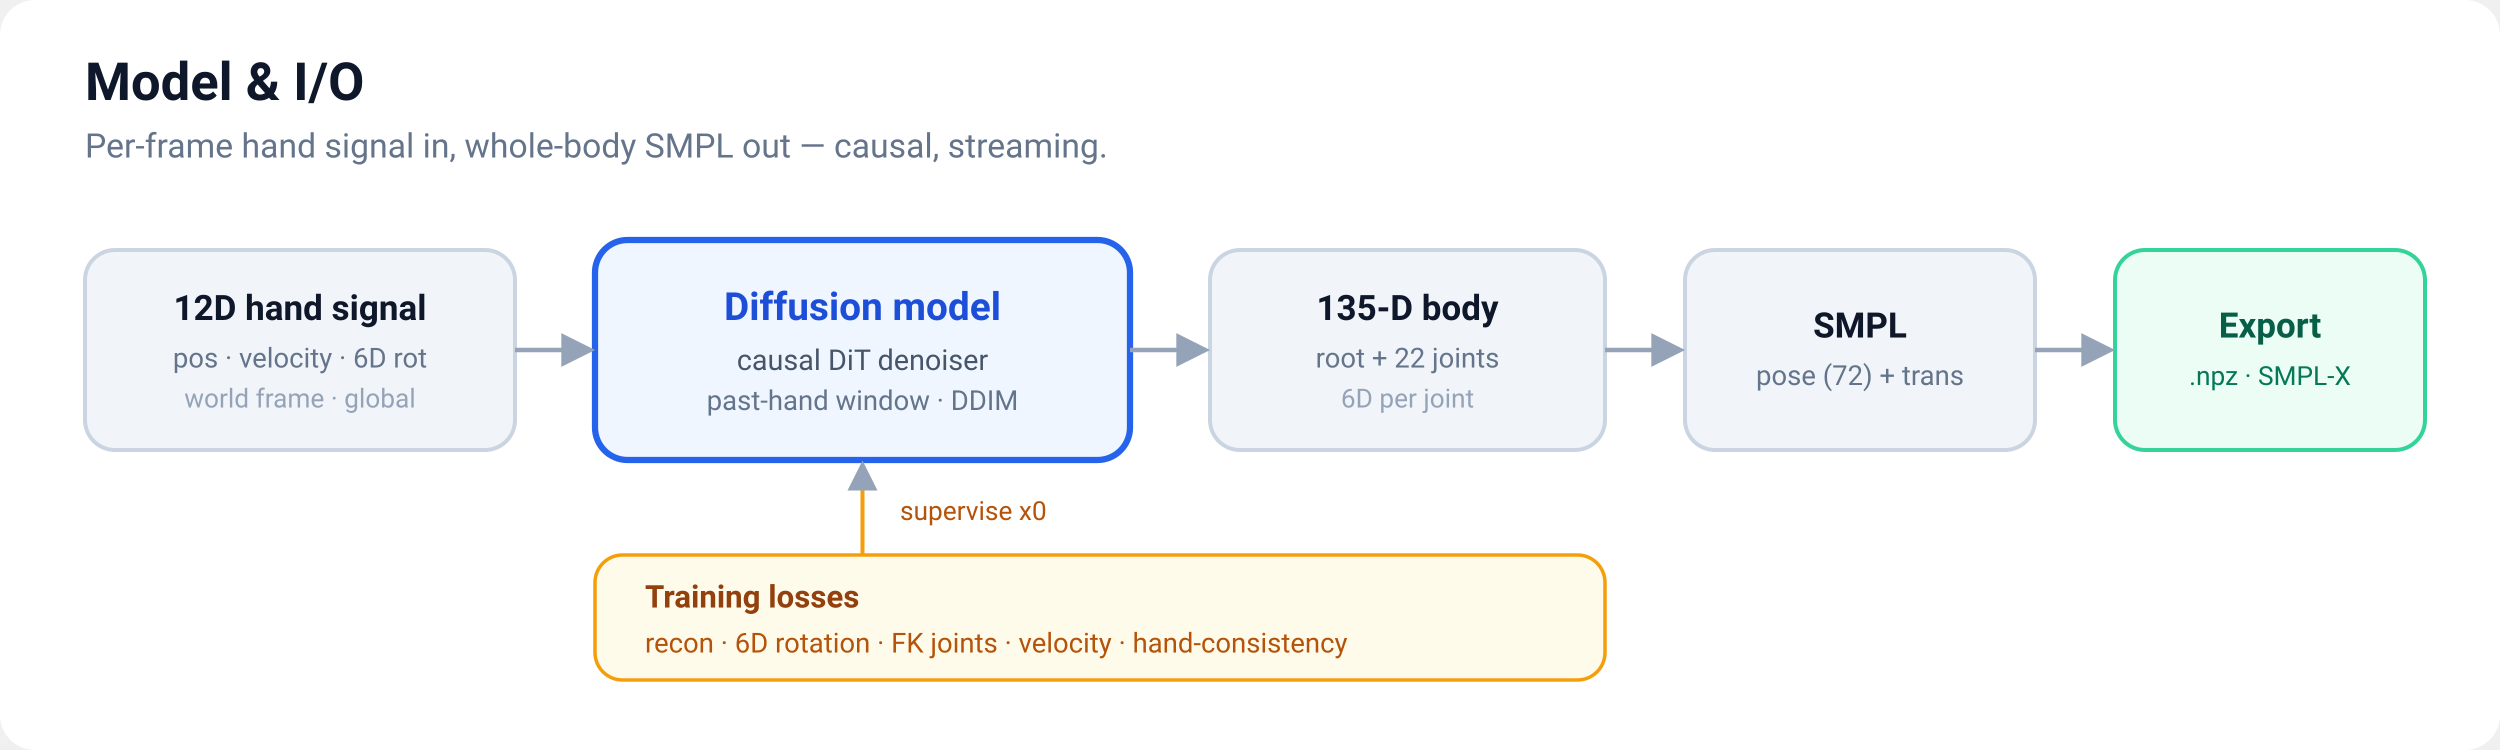
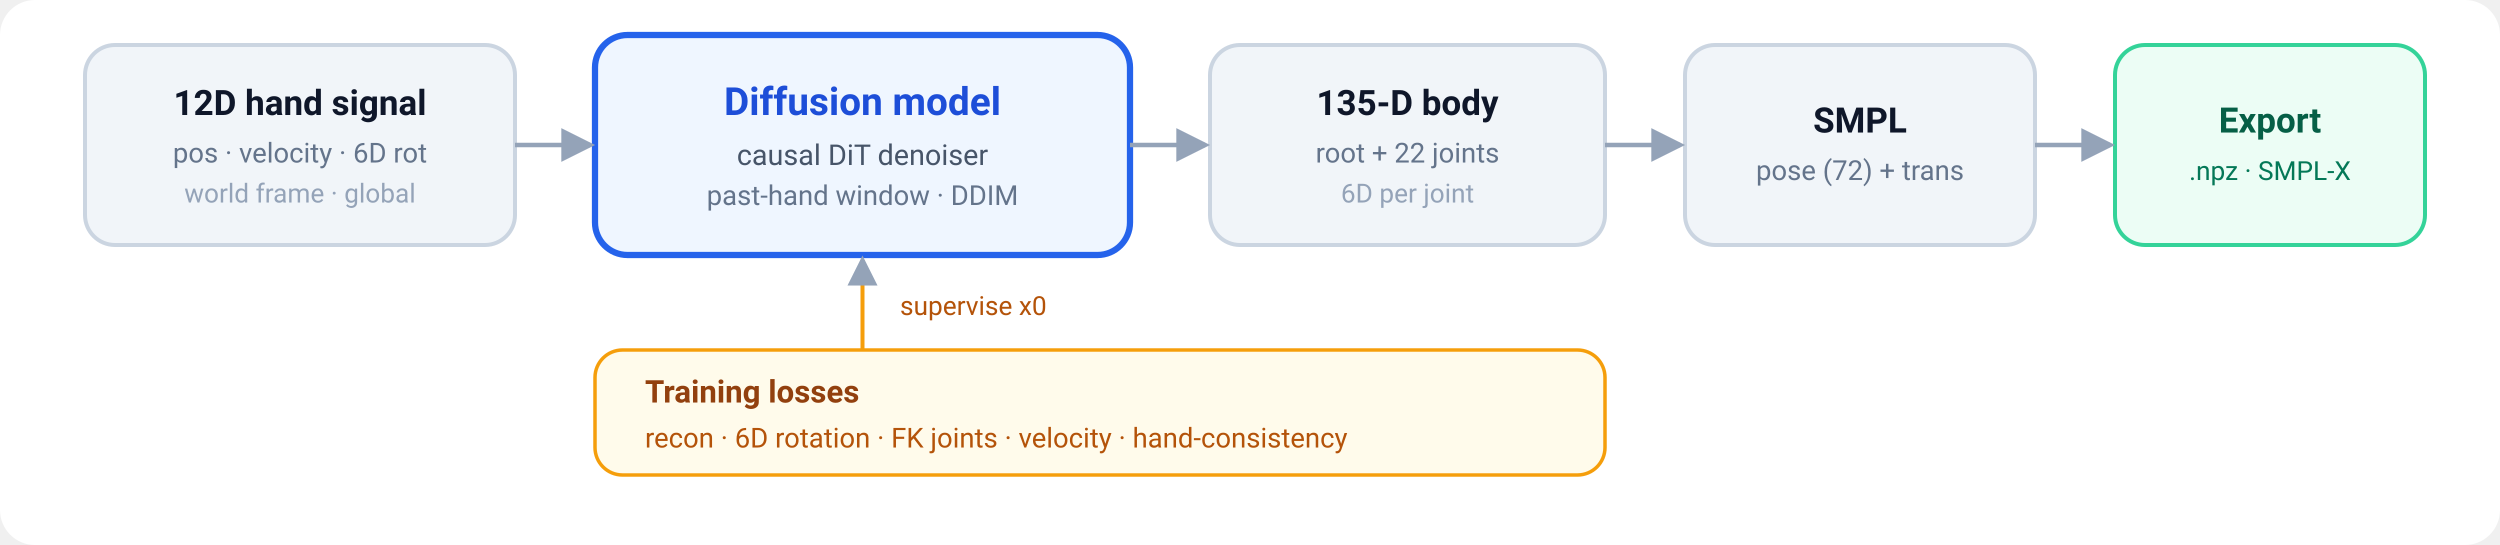
- <svg xmlns="http://www.w3.org/2000/svg" viewBox="0 0 1000 300" font-family="system-ui,-apple-system,'Segoe UI',Roboto,sans-serif">
-   <rect x="0" y="0" width="1000" height="300" rx="14" fill="#ffffff" />
+ <svg xmlns="http://www.w3.org/2000/svg" viewBox="0 82 1000 218" font-family="system-ui,-apple-system,'Segoe UI',Roboto,sans-serif">
+   <rect x="0" y="82" width="1000" height="218" rx="14" fill="#ffffff" />
  <defs>
    <marker id="ah2" viewBox="0 0 10 10" refX="8.5" refY="5" markerWidth="7.5" markerHeight="7.5" orient="auto-start-reverse">
      <path d="M0,0 L10,5 L0,10 z" fill="#94a3b8" />
    </marker>
  </defs>
-   <text x="34" y="40" font-size="21" font-weight="700" fill="#0f172a">Model &amp; I/O</text>
-   <text x="34" y="63" font-size="13.5" fill="#64748b">Per-frame hand signal in, whole-body SMPL out — causal, streaming.</text>
  <rect x="34" y="100" width="172" height="80" rx="12" fill="#f1f5f9" stroke="#cbd5e1" stroke-width="1.6" />
  <text x="120" y="128" text-anchor="middle" font-size="14" font-weight="600" fill="#0f172a">12D hand signal</text>
  <text x="120" y="147" text-anchor="middle" font-size="11" fill="#64748b">pos · velocity · 6D rot</text>
  <text x="120" y="163" text-anchor="middle" font-size="10.5" fill="#94a3b8">world frame · global</text>
  <rect x="238" y="96" width="214" height="88" rx="13" fill="#eff6ff" stroke="#2563eb" stroke-width="2.5" />
  <text x="345" y="128" text-anchor="middle" font-size="15.5" font-weight="700" fill="#1d4ed8">Diffusion model</text>
  <text x="345" y="148" text-anchor="middle" font-size="11.5" fill="#475569">causal DiT denoiser</text>
  <text x="345" y="164" text-anchor="middle" font-size="11" fill="#64748b">past-hand window · DDIM</text>
  <rect x="484" y="100" width="158" height="80" rx="12" fill="#f1f5f9" stroke="#cbd5e1" stroke-width="1.6" />
  <text x="563" y="128" text-anchor="middle" font-size="14" font-weight="600" fill="#0f172a">135-D body</text>
  <text x="563" y="147" text-anchor="middle" font-size="11" fill="#64748b">root + 22 joints</text>
  <text x="563" y="163" text-anchor="middle" font-size="10.5" fill="#94a3b8">6D per joint</text>
  <rect x="674" y="100" width="140" height="80" rx="12" fill="#f1f5f9" stroke="#cbd5e1" stroke-width="1.6" />
  <text x="744" y="135" text-anchor="middle" font-size="14" font-weight="600" fill="#0f172a">SMPL</text>
  <text x="744" y="154" text-anchor="middle" font-size="11" fill="#64748b">pose (72) + trans</text>
  <rect x="846" y="100" width="124" height="80" rx="12" fill="#ecfdf5" stroke="#34d399" stroke-width="1.6" />
  <text x="908" y="135" text-anchor="middle" font-size="14" font-weight="600" fill="#065f46">Export</text>
  <text x="908" y="154" text-anchor="middle" font-size="10.5" fill="#047857">.npz · SMPL-X</text>
  <line x1="206" y1="140" x2="236" y2="140" stroke="#94a3b8" stroke-width="1.8" marker-end="url(#ah2)" />
  <line x1="452" y1="140" x2="482" y2="140" stroke="#94a3b8" stroke-width="1.8" marker-end="url(#ah2)" />
  <line x1="642" y1="140" x2="672" y2="140" stroke="#94a3b8" stroke-width="1.8" marker-end="url(#ah2)" />
  <line x1="814" y1="140" x2="844" y2="140" stroke="#94a3b8" stroke-width="1.8" marker-end="url(#ah2)" />
  <rect x="238" y="222" width="404" height="50" rx="11" fill="#fffbeb" stroke="#f59e0b" stroke-width="1.4" />
  <text x="258" y="243" font-size="12.5" font-weight="600" fill="#92400e">Training losses</text>
  <text x="258" y="261" font-size="11" fill="#b45309">recon · 6D rotation · FK joints · velocity · hand-consistency</text>
  <line x1="345" y1="222" x2="345" y2="186" stroke="#f59e0b" stroke-width="1.6" marker-end="url(#ah2)" />
  <text x="360" y="208" font-size="10.5" fill="#b45309">supervise x0</text>
</svg>
